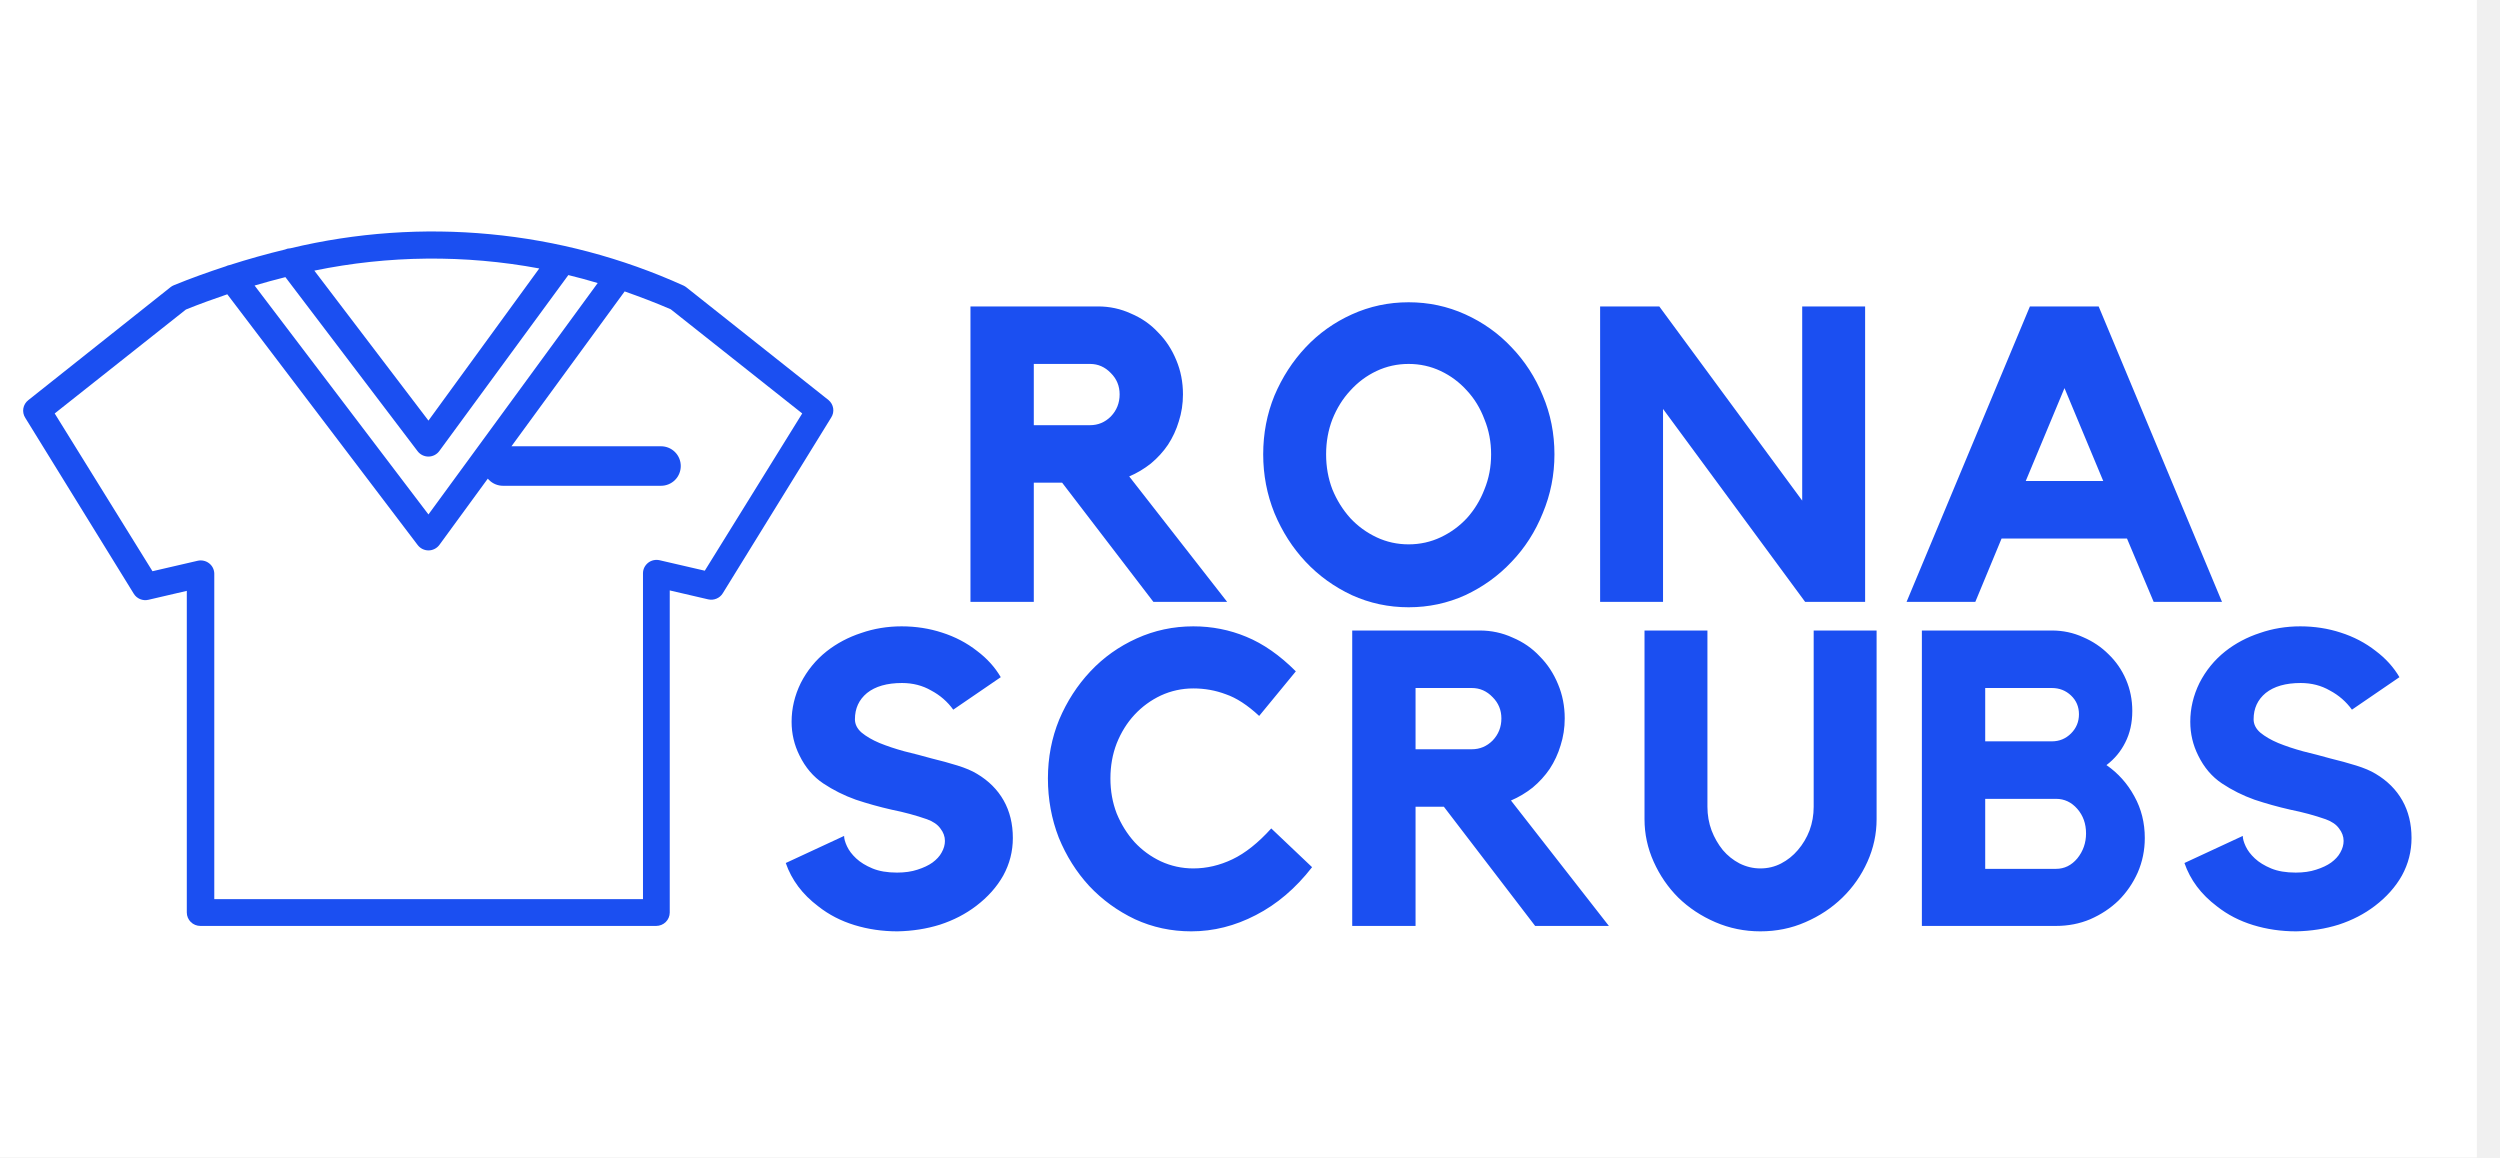
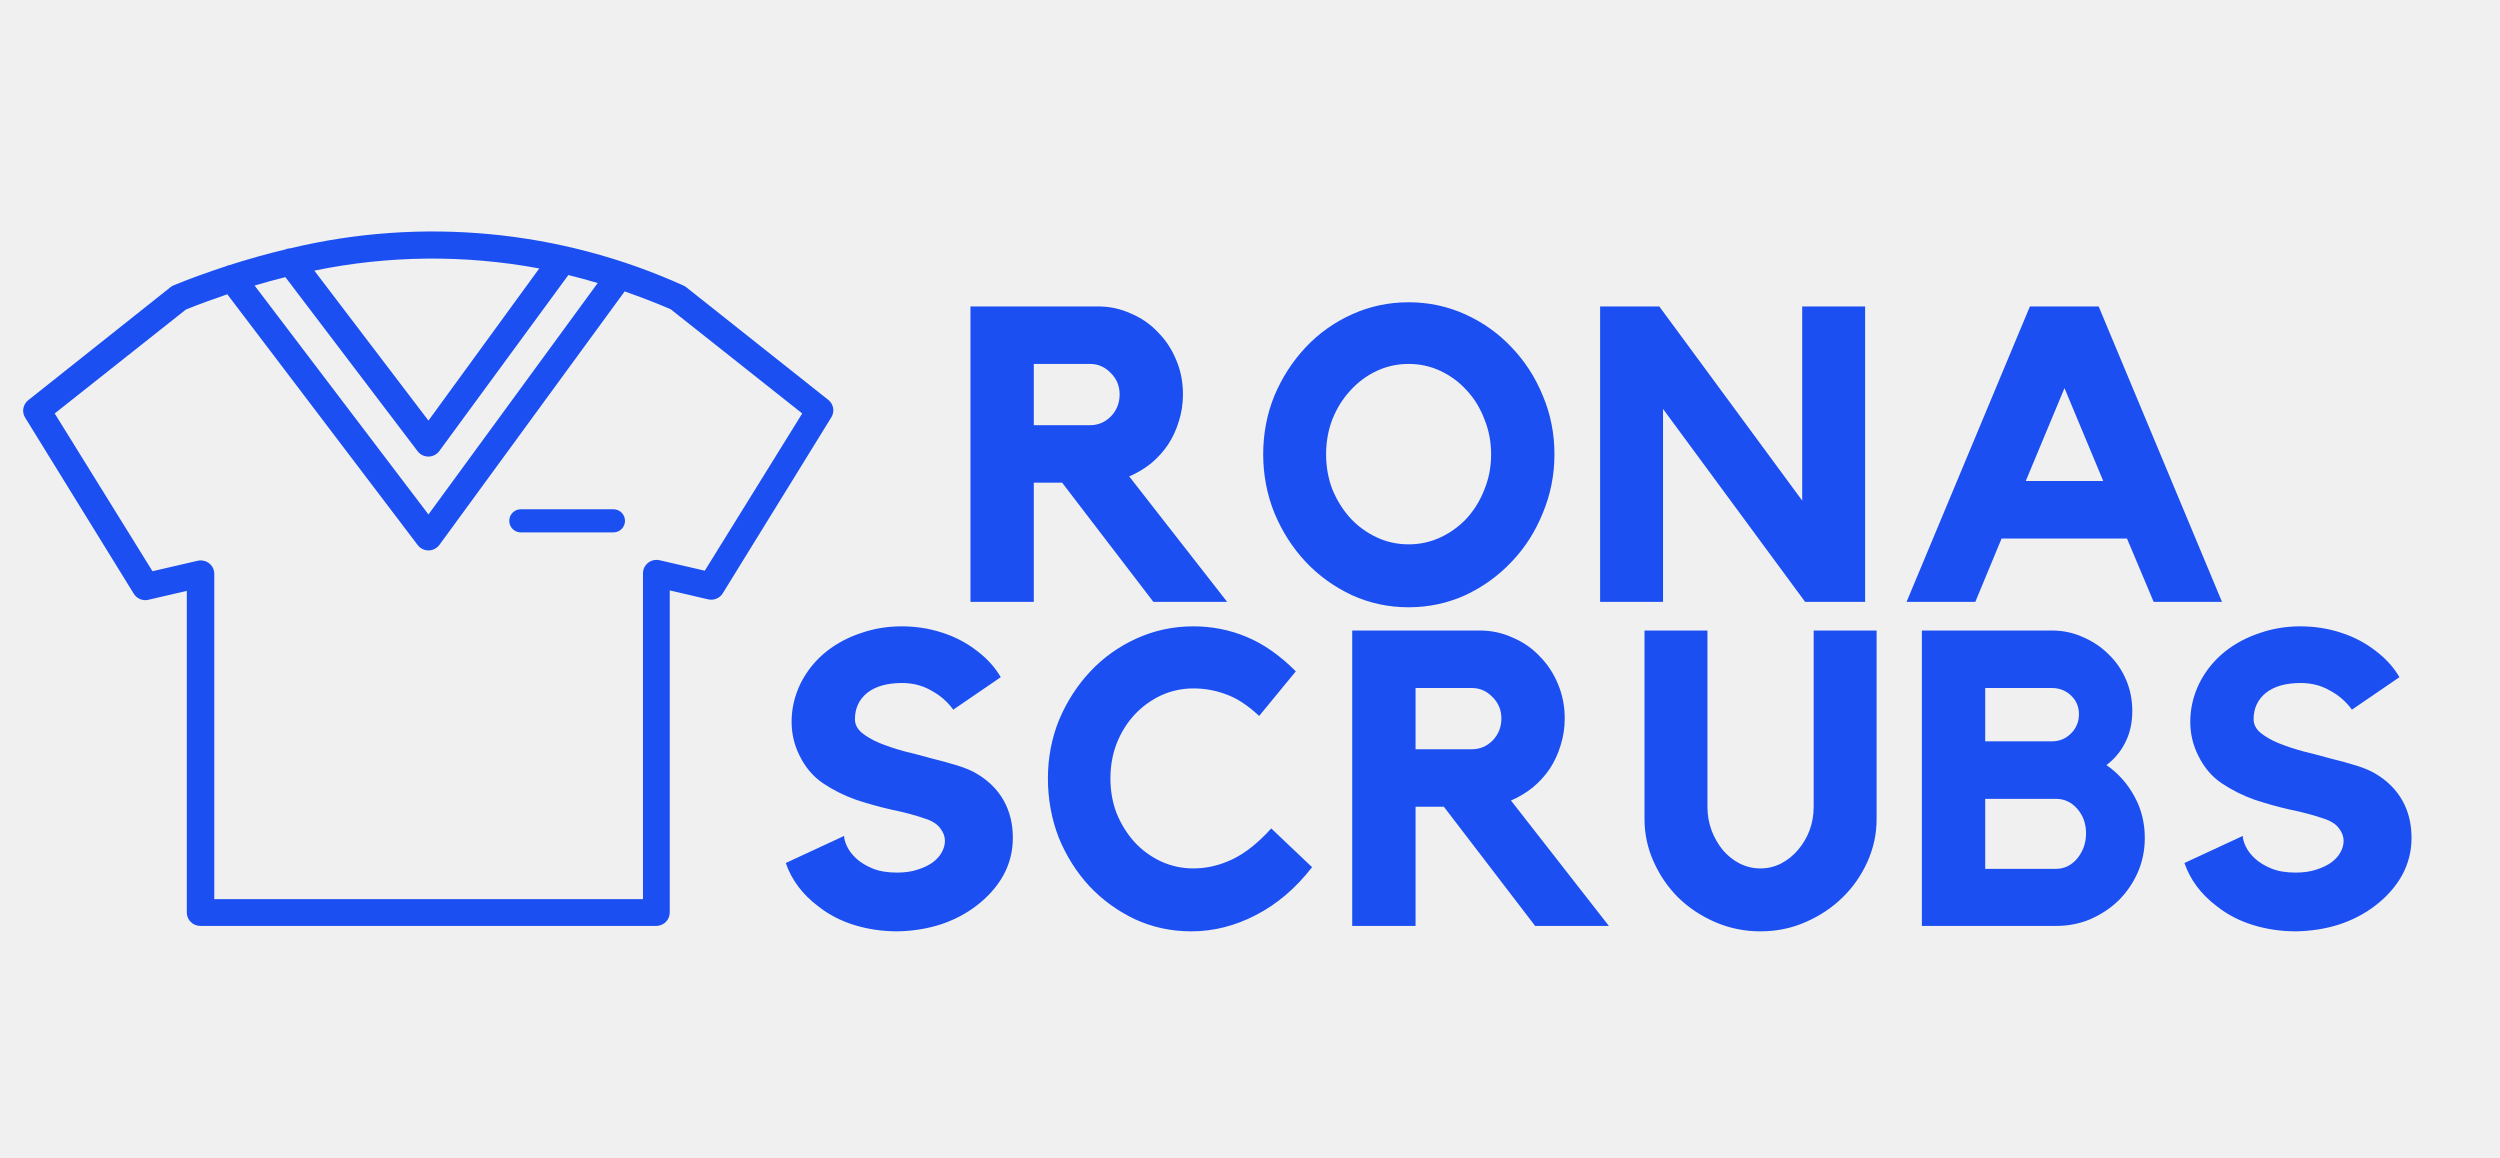
<svg xmlns="http://www.w3.org/2000/svg" width="108" height="50" viewBox="0 0 108 50" fill="none">
  <g clip-path="url(#clip0)">
-     <rect width="107" height="50" fill="white" />
-     <path fill-rule="evenodd" clip-rule="evenodd" d="M29.655 12.416L35.792 17.283C35.9 17.373 35.972 17.499 35.993 17.637C36.015 17.776 35.985 17.917 35.909 18.035L31.224 25.629C31.161 25.734 31.065 25.815 30.951 25.862C30.838 25.91 30.712 25.92 30.592 25.892L28.933 25.506V39.422C28.933 39.575 28.871 39.722 28.761 39.831C28.651 39.939 28.502 40 28.347 40H8.656C8.5 40 8.352 39.939 8.242 39.831C8.132 39.722 8.07 39.575 8.07 39.422V25.525L6.411 25.911C6.291 25.939 6.165 25.929 6.052 25.882C5.938 25.834 5.842 25.753 5.779 25.649L1.094 18.054C1.014 17.933 0.984 17.786 1.008 17.643C1.033 17.5 1.111 17.372 1.227 17.283L7.364 12.408C7.407 12.373 7.456 12.344 7.508 12.323C8.261 12.014 9.011 11.748 9.761 11.502C9.812 11.476 9.867 11.457 9.925 11.448C10.734 11.19 11.529 10.968 12.31 10.78C12.383 10.746 12.463 10.728 12.544 10.726C18.229 9.362 24.212 9.93 29.53 12.338C29.575 12.359 29.617 12.385 29.655 12.416ZM18.041 19.493L12.329 11.972C11.887 12.083 11.443 12.204 10.998 12.335L18.509 22.224L25.821 12.227C25.4 12.101 24.977 11.986 24.552 11.883L18.978 19.485C18.924 19.559 18.854 19.618 18.772 19.66C18.691 19.701 18.601 19.724 18.509 19.724C18.418 19.724 18.329 19.703 18.247 19.663C18.166 19.623 18.095 19.565 18.041 19.493ZM23.296 11.597L18.509 18.17L13.579 11.691C16.78 11.031 20.082 10.999 23.296 11.597ZM28.495 24.202L30.447 24.654L34.656 17.861L28.976 13.361C28.316 13.075 27.652 12.825 26.985 12.589L22.095 19.279H28.556C28.782 19.279 29 19.369 29.16 19.529C29.32 19.689 29.409 19.906 29.409 20.132C29.409 20.359 29.32 20.576 29.16 20.736C29 20.896 28.782 20.986 28.556 20.986H21.73C21.504 20.986 21.287 20.896 21.127 20.736C21.108 20.717 21.09 20.698 21.073 20.677L18.982 23.539C18.928 23.612 18.858 23.672 18.776 23.713C18.695 23.755 18.605 23.777 18.513 23.778C18.422 23.778 18.333 23.757 18.251 23.717C18.17 23.677 18.099 23.618 18.045 23.547L9.819 12.713C9.226 12.917 8.628 13.129 8.031 13.372L2.363 17.861L6.587 24.677L8.539 24.225C8.624 24.206 8.712 24.205 8.797 24.224C8.882 24.242 8.962 24.279 9.031 24.332C9.1 24.385 9.156 24.452 9.195 24.529C9.234 24.606 9.255 24.691 9.257 24.777V38.843H27.777V24.765C27.777 24.678 27.797 24.592 27.835 24.514C27.874 24.436 27.93 24.367 27.999 24.312C28.068 24.258 28.148 24.22 28.234 24.201C28.32 24.182 28.41 24.183 28.495 24.202Z" fill="#1B4FF1" />
+     <path fill-rule="evenodd" clip-rule="evenodd" d="M29.655 12.416L35.792 17.283C35.9 17.373 35.972 17.499 35.993 17.637C36.015 17.776 35.985 17.917 35.909 18.035L31.224 25.629C31.161 25.734 31.065 25.815 30.951 25.862C30.838 25.91 30.712 25.92 30.592 25.892L28.933 25.506V39.422C28.933 39.575 28.871 39.722 28.761 39.831C28.651 39.939 28.502 40 28.347 40H8.656C8.5 40 8.352 39.939 8.242 39.831C8.132 39.722 8.07 39.575 8.07 39.422V25.525L6.411 25.911C6.291 25.939 6.165 25.929 6.052 25.882C5.938 25.834 5.842 25.753 5.779 25.649L1.094 18.054C1.014 17.933 0.984 17.786 1.008 17.643C1.033 17.5 1.111 17.372 1.227 17.283L7.364 12.408C7.407 12.373 7.456 12.344 7.508 12.323C8.261 12.014 9.011 11.748 9.761 11.502C9.812 11.476 9.867 11.457 9.925 11.448C10.734 11.19 11.529 10.968 12.31 10.78C12.383 10.746 12.463 10.728 12.544 10.726C18.229 9.362 24.212 9.93 29.53 12.338C29.575 12.359 29.617 12.385 29.655 12.416ZM18.041 19.493L12.329 11.972C11.887 12.083 11.443 12.204 10.998 12.335L18.509 22.224L25.821 12.227C25.4 12.101 24.977 11.986 24.552 11.883L18.978 19.485C18.924 19.559 18.854 19.618 18.772 19.66C18.691 19.701 18.601 19.724 18.509 19.724C18.418 19.724 18.329 19.703 18.247 19.663C18.166 19.623 18.095 19.565 18.041 19.493ZM23.296 11.597L18.509 18.17L13.579 11.691C16.78 11.031 20.082 10.999 23.296 11.597ZM28.495 24.202L30.447 24.654L34.656 17.861L28.976 13.361C28.316 13.075 27.652 12.825 26.985 12.589L18.982 23.539C18.928 23.612 18.858 23.672 18.776 23.713C18.695 23.755 18.605 23.777 18.513 23.778C18.422 23.778 18.333 23.757 18.251 23.717C18.17 23.677 18.099 23.618 18.045 23.547L9.819 12.713C9.226 12.917 8.628 13.129 8.031 13.372L2.363 17.861L6.587 24.677L8.539 24.225C8.624 24.206 8.712 24.205 8.797 24.224C8.882 24.242 8.962 24.279 9.031 24.332C9.1 24.385 9.156 24.452 9.195 24.529C9.234 24.606 9.255 24.691 9.257 24.777V38.843H27.777V24.765C27.777 24.678 27.797 24.592 27.835 24.514C27.874 24.436 27.93 24.367 27.999 24.312C28.068 24.258 28.148 24.22 28.234 24.201C28.32 24.182 28.41 24.183 28.495 24.202ZM22.5 22H26.5C26.633 22 26.76 22.053 26.854 22.146C26.947 22.24 27 22.367 27 22.5C27 22.633 26.947 22.76 26.854 22.854C26.76 22.947 26.633 23 26.5 23H22.5C22.367 23 22.24 22.947 22.146 22.854C22.053 22.76 22 22.633 22 22.5C22 22.367 22.053 22.24 22.146 22.146C22.24 22.053 22.367 22 22.5 22Z" fill="#1B4FF1" />
    <path d="M51.104 17.036C51.104 17.444 51.044 17.834 50.924 18.206C50.816 18.566 50.66 18.902 50.456 19.214C50.252 19.514 50.006 19.784 49.718 20.024C49.43 20.252 49.118 20.438 48.782 20.582L53.012 26H49.826L45.884 20.852H44.66V26H41.924V13.238H47.432C47.936 13.238 48.41 13.34 48.854 13.544C49.31 13.736 49.7 14.006 50.024 14.354C50.36 14.69 50.624 15.092 50.816 15.56C51.008 16.016 51.104 16.508 51.104 17.036ZM47.09 18.368C47.438 18.368 47.738 18.242 47.99 17.99C48.242 17.726 48.368 17.408 48.368 17.036C48.368 16.676 48.242 16.37 47.99 16.118C47.738 15.854 47.438 15.722 47.09 15.722H44.66V18.368H47.09ZM60.852 13.058C61.716 13.058 62.532 13.232 63.3 13.58C64.068 13.928 64.734 14.402 65.298 15.002C65.874 15.602 66.324 16.298 66.648 17.09C66.984 17.882 67.152 18.728 67.152 19.628C67.152 20.516 66.984 21.362 66.648 22.166C66.324 22.97 65.874 23.672 65.298 24.272C64.734 24.872 64.068 25.352 63.3 25.712C62.532 26.06 61.716 26.234 60.852 26.234C59.988 26.234 59.172 26.06 58.404 25.712C57.636 25.352 56.97 24.872 56.406 24.272C55.842 23.672 55.392 22.97 55.056 22.166C54.732 21.362 54.57 20.516 54.57 19.628C54.57 18.728 54.732 17.882 55.056 17.09C55.392 16.298 55.842 15.602 56.406 15.002C56.97 14.402 57.636 13.928 58.404 13.58C59.172 13.232 59.988 13.058 60.852 13.058ZM60.852 23.516C61.344 23.516 61.806 23.414 62.238 23.21C62.67 23.006 63.048 22.73 63.372 22.382C63.696 22.022 63.948 21.608 64.128 21.14C64.32 20.672 64.416 20.168 64.416 19.628C64.416 19.088 64.32 18.584 64.128 18.116C63.948 17.636 63.696 17.222 63.372 16.874C63.048 16.514 62.67 16.232 62.238 16.028C61.806 15.824 61.344 15.722 60.852 15.722C60.36 15.722 59.898 15.824 59.466 16.028C59.034 16.232 58.656 16.514 58.332 16.874C58.008 17.222 57.75 17.636 57.558 18.116C57.378 18.584 57.288 19.088 57.288 19.628C57.288 20.168 57.378 20.672 57.558 21.14C57.75 21.608 58.008 22.022 58.332 22.382C58.656 22.73 59.034 23.006 59.466 23.21C59.898 23.414 60.36 23.516 60.852 23.516ZM77.855 13.238H80.573V26H77.981L71.843 17.666V26H69.125V13.238H71.681L77.855 21.626V13.238ZM90.662 13.238L95.99 26H93.038L91.886 23.264H86.468L85.334 26H82.364L87.692 13.238H90.662ZM90.86 20.78L89.186 16.766L87.512 20.78H90.86ZM42.207 33.43C42.711 33.73 43.095 34.114 43.359 34.582C43.623 35.05 43.755 35.59 43.755 36.202C43.755 36.778 43.617 37.318 43.341 37.822C43.065 38.314 42.675 38.752 42.171 39.136C41.715 39.484 41.193 39.754 40.605 39.946C40.029 40.126 39.417 40.222 38.769 40.234C38.121 40.234 37.503 40.144 36.915 39.964C36.327 39.784 35.805 39.514 35.349 39.154C34.665 38.638 34.197 38.014 33.945 37.282L36.465 36.112C36.465 36.232 36.507 36.382 36.591 36.562C36.675 36.742 36.807 36.916 36.987 37.084C37.167 37.252 37.401 37.396 37.689 37.516C37.977 37.636 38.331 37.696 38.751 37.696C39.087 37.696 39.381 37.654 39.633 37.57C39.897 37.486 40.113 37.384 40.281 37.264C40.461 37.132 40.593 36.988 40.677 36.832C40.773 36.664 40.821 36.496 40.821 36.328C40.821 36.136 40.755 35.956 40.623 35.788C40.503 35.62 40.311 35.488 40.047 35.392C39.567 35.224 39.057 35.086 38.517 34.978C37.989 34.858 37.473 34.714 36.969 34.546C36.465 34.366 35.997 34.132 35.565 33.844C35.133 33.556 34.791 33.154 34.539 32.638C34.311 32.182 34.197 31.696 34.197 31.18C34.197 30.604 34.329 30.046 34.593 29.506C34.869 28.966 35.241 28.51 35.709 28.138C36.153 27.79 36.651 27.526 37.203 27.346C37.755 27.154 38.337 27.058 38.949 27.058C39.561 27.058 40.143 27.148 40.695 27.328C41.259 27.508 41.763 27.772 42.207 28.12C42.639 28.444 42.981 28.822 43.233 29.254L41.181 30.658C40.929 30.31 40.611 30.034 40.227 29.83C39.855 29.614 39.435 29.506 38.967 29.506C38.319 29.506 37.815 29.65 37.455 29.938C37.107 30.226 36.933 30.604 36.933 31.072C36.933 31.288 37.029 31.48 37.221 31.648C37.425 31.816 37.683 31.966 37.995 32.098C38.319 32.23 38.679 32.35 39.075 32.458C39.471 32.554 39.861 32.656 40.245 32.764C40.641 32.86 41.013 32.962 41.361 33.07C41.709 33.178 41.991 33.298 42.207 33.43ZM51.552 37.516C52.128 37.516 52.692 37.384 53.244 37.12C53.796 36.856 54.354 36.412 54.918 35.788L56.682 37.462C55.974 38.374 55.164 39.064 54.252 39.532C53.352 40 52.422 40.234 51.462 40.234C50.598 40.234 49.788 40.06 49.032 39.712C48.276 39.352 47.616 38.872 47.052 38.272C46.5 37.672 46.062 36.976 45.738 36.184C45.426 35.38 45.27 34.528 45.27 33.628C45.27 32.728 45.432 31.882 45.756 31.09C46.092 30.298 46.542 29.602 47.106 29.002C47.67 28.402 48.336 27.928 49.104 27.58C49.872 27.232 50.688 27.058 51.552 27.058C52.356 27.058 53.118 27.208 53.838 27.508C54.57 27.808 55.284 28.306 55.98 29.002L54.396 30.928C53.892 30.46 53.412 30.148 52.956 29.992C52.512 29.824 52.044 29.74 51.552 29.74C51.06 29.74 50.592 29.842 50.148 30.046C49.716 30.25 49.338 30.526 49.014 30.874C48.69 31.222 48.432 31.636 48.24 32.116C48.06 32.584 47.97 33.088 47.97 33.628C47.97 34.168 48.06 34.672 48.24 35.14C48.432 35.608 48.69 36.022 49.014 36.382C49.338 36.73 49.716 37.006 50.148 37.21C50.592 37.414 51.06 37.516 51.552 37.516ZM67.596 31.036C67.596 31.444 67.536 31.834 67.416 32.206C67.308 32.566 67.152 32.902 66.948 33.214C66.744 33.514 66.498 33.784 66.21 34.024C65.922 34.252 65.61 34.438 65.274 34.582L69.504 40H66.318L62.376 34.852H61.152V40H58.416V27.238H63.924C64.428 27.238 64.902 27.34 65.346 27.544C65.802 27.736 66.192 28.006 66.516 28.354C66.852 28.69 67.116 29.092 67.308 29.56C67.5 30.016 67.596 30.508 67.596 31.036ZM63.582 32.368C63.93 32.368 64.23 32.242 64.482 31.99C64.734 31.726 64.86 31.408 64.86 31.036C64.86 30.676 64.734 30.37 64.482 30.118C64.23 29.854 63.93 29.722 63.582 29.722H61.152V32.368H63.582ZM78.351 27.238H81.069V35.392C81.069 36.028 80.937 36.64 80.673 37.228C80.409 37.816 80.049 38.332 79.593 38.776C79.137 39.22 78.603 39.574 77.991 39.838C77.391 40.102 76.743 40.234 76.047 40.234C75.363 40.234 74.715 40.102 74.103 39.838C73.491 39.574 72.957 39.22 72.501 38.776C72.057 38.332 71.703 37.816 71.439 37.228C71.175 36.64 71.043 36.028 71.043 35.392V27.238H73.761V34.852C73.761 35.212 73.821 35.554 73.941 35.878C74.061 36.19 74.223 36.472 74.427 36.724C74.631 36.964 74.871 37.156 75.147 37.3C75.435 37.444 75.735 37.516 76.047 37.516C76.371 37.516 76.671 37.444 76.947 37.3C77.223 37.156 77.463 36.964 77.667 36.724C77.883 36.472 78.051 36.19 78.171 35.878C78.291 35.554 78.351 35.212 78.351 34.852V27.238ZM90.999 33.052C91.503 33.4 91.905 33.85 92.205 34.402C92.505 34.942 92.655 35.542 92.655 36.202C92.655 36.73 92.553 37.228 92.349 37.696C92.145 38.152 91.869 38.554 91.521 38.902C91.173 39.238 90.765 39.508 90.297 39.712C89.841 39.904 89.349 40 88.821 40H83.025V27.238H88.641C89.121 27.238 89.571 27.334 89.991 27.526C90.411 27.706 90.777 27.952 91.089 28.264C91.413 28.576 91.665 28.942 91.845 29.362C92.025 29.782 92.115 30.232 92.115 30.712C92.115 31.228 92.013 31.684 91.809 32.08C91.617 32.464 91.347 32.788 90.999 33.052ZM85.761 32.026H88.641C88.965 32.026 89.241 31.912 89.469 31.684C89.697 31.456 89.811 31.18 89.811 30.856C89.811 30.532 89.697 30.262 89.469 30.046C89.241 29.83 88.965 29.722 88.641 29.722H85.761V32.026ZM88.821 37.534C89.181 37.534 89.487 37.384 89.739 37.084C89.991 36.772 90.117 36.412 90.117 36.004C90.117 35.584 89.991 35.23 89.739 34.942C89.487 34.654 89.181 34.51 88.821 34.51H85.761V37.534H88.821ZM102.63 33.43C103.134 33.73 103.518 34.114 103.782 34.582C104.046 35.05 104.178 35.59 104.178 36.202C104.178 36.778 104.04 37.318 103.764 37.822C103.488 38.314 103.098 38.752 102.594 39.136C102.138 39.484 101.616 39.754 101.028 39.946C100.452 40.126 99.84 40.222 99.192 40.234C98.544 40.234 97.926 40.144 97.338 39.964C96.75 39.784 96.228 39.514 95.772 39.154C95.088 38.638 94.62 38.014 94.368 37.282L96.888 36.112C96.888 36.232 96.93 36.382 97.014 36.562C97.098 36.742 97.23 36.916 97.41 37.084C97.59 37.252 97.824 37.396 98.112 37.516C98.4 37.636 98.754 37.696 99.174 37.696C99.51 37.696 99.804 37.654 100.056 37.57C100.32 37.486 100.536 37.384 100.704 37.264C100.884 37.132 101.016 36.988 101.1 36.832C101.196 36.664 101.244 36.496 101.244 36.328C101.244 36.136 101.178 35.956 101.046 35.788C100.926 35.62 100.734 35.488 100.47 35.392C99.99 35.224 99.48 35.086 98.94 34.978C98.412 34.858 97.896 34.714 97.392 34.546C96.888 34.366 96.42 34.132 95.988 33.844C95.556 33.556 95.214 33.154 94.962 32.638C94.734 32.182 94.62 31.696 94.62 31.18C94.62 30.604 94.752 30.046 95.016 29.506C95.292 28.966 95.664 28.51 96.132 28.138C96.576 27.79 97.074 27.526 97.626 27.346C98.178 27.154 98.76 27.058 99.372 27.058C99.984 27.058 100.566 27.148 101.118 27.328C101.682 27.508 102.186 27.772 102.63 28.12C103.062 28.444 103.404 28.822 103.656 29.254L101.604 30.658C101.352 30.31 101.034 30.034 100.65 29.83C100.278 29.614 99.858 29.506 99.39 29.506C98.742 29.506 98.238 29.65 97.878 29.938C97.53 30.226 97.356 30.604 97.356 31.072C97.356 31.288 97.452 31.48 97.644 31.648C97.848 31.816 98.106 31.966 98.418 32.098C98.742 32.23 99.102 32.35 99.498 32.458C99.894 32.554 100.284 32.656 100.668 32.764C101.064 32.86 101.436 32.962 101.784 33.07C102.132 33.178 102.414 33.298 102.63 33.43Z" fill="#1B4FF1" />
  </g>
  <defs>
    <clipPath id="clip0">
      <rect width="107.1" height="50" fill="white" />
    </clipPath>
  </defs>
</svg>
